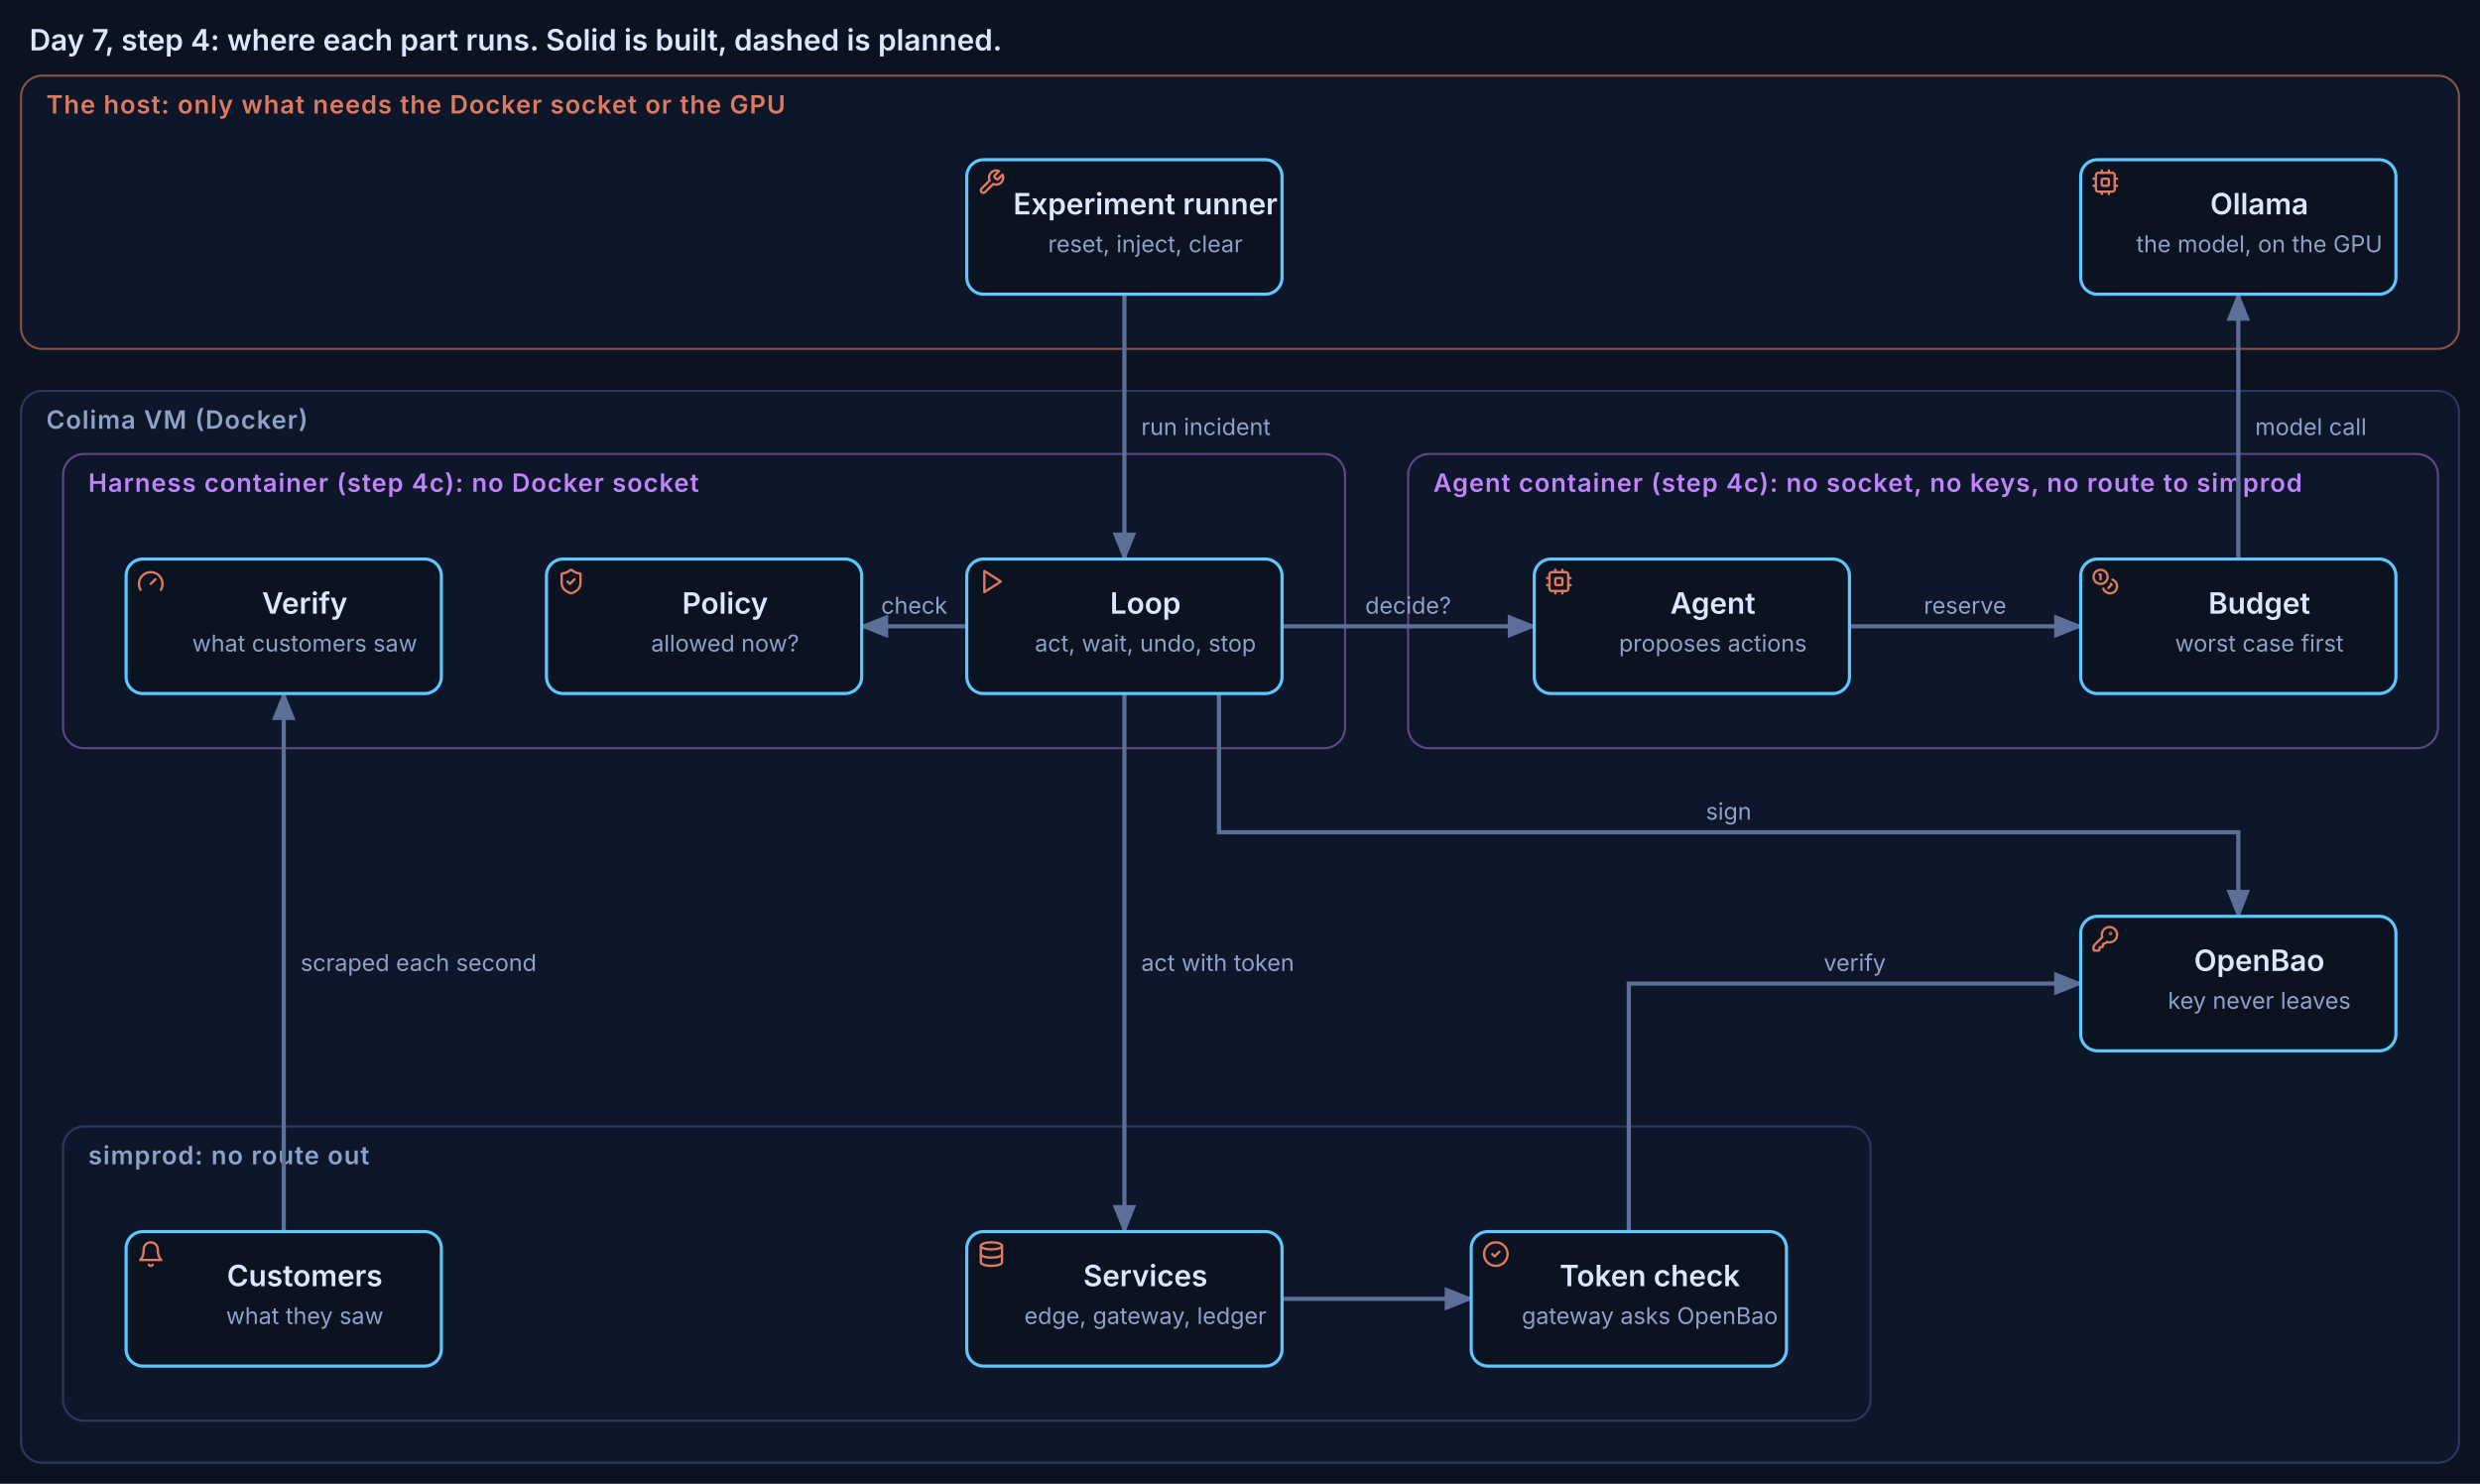
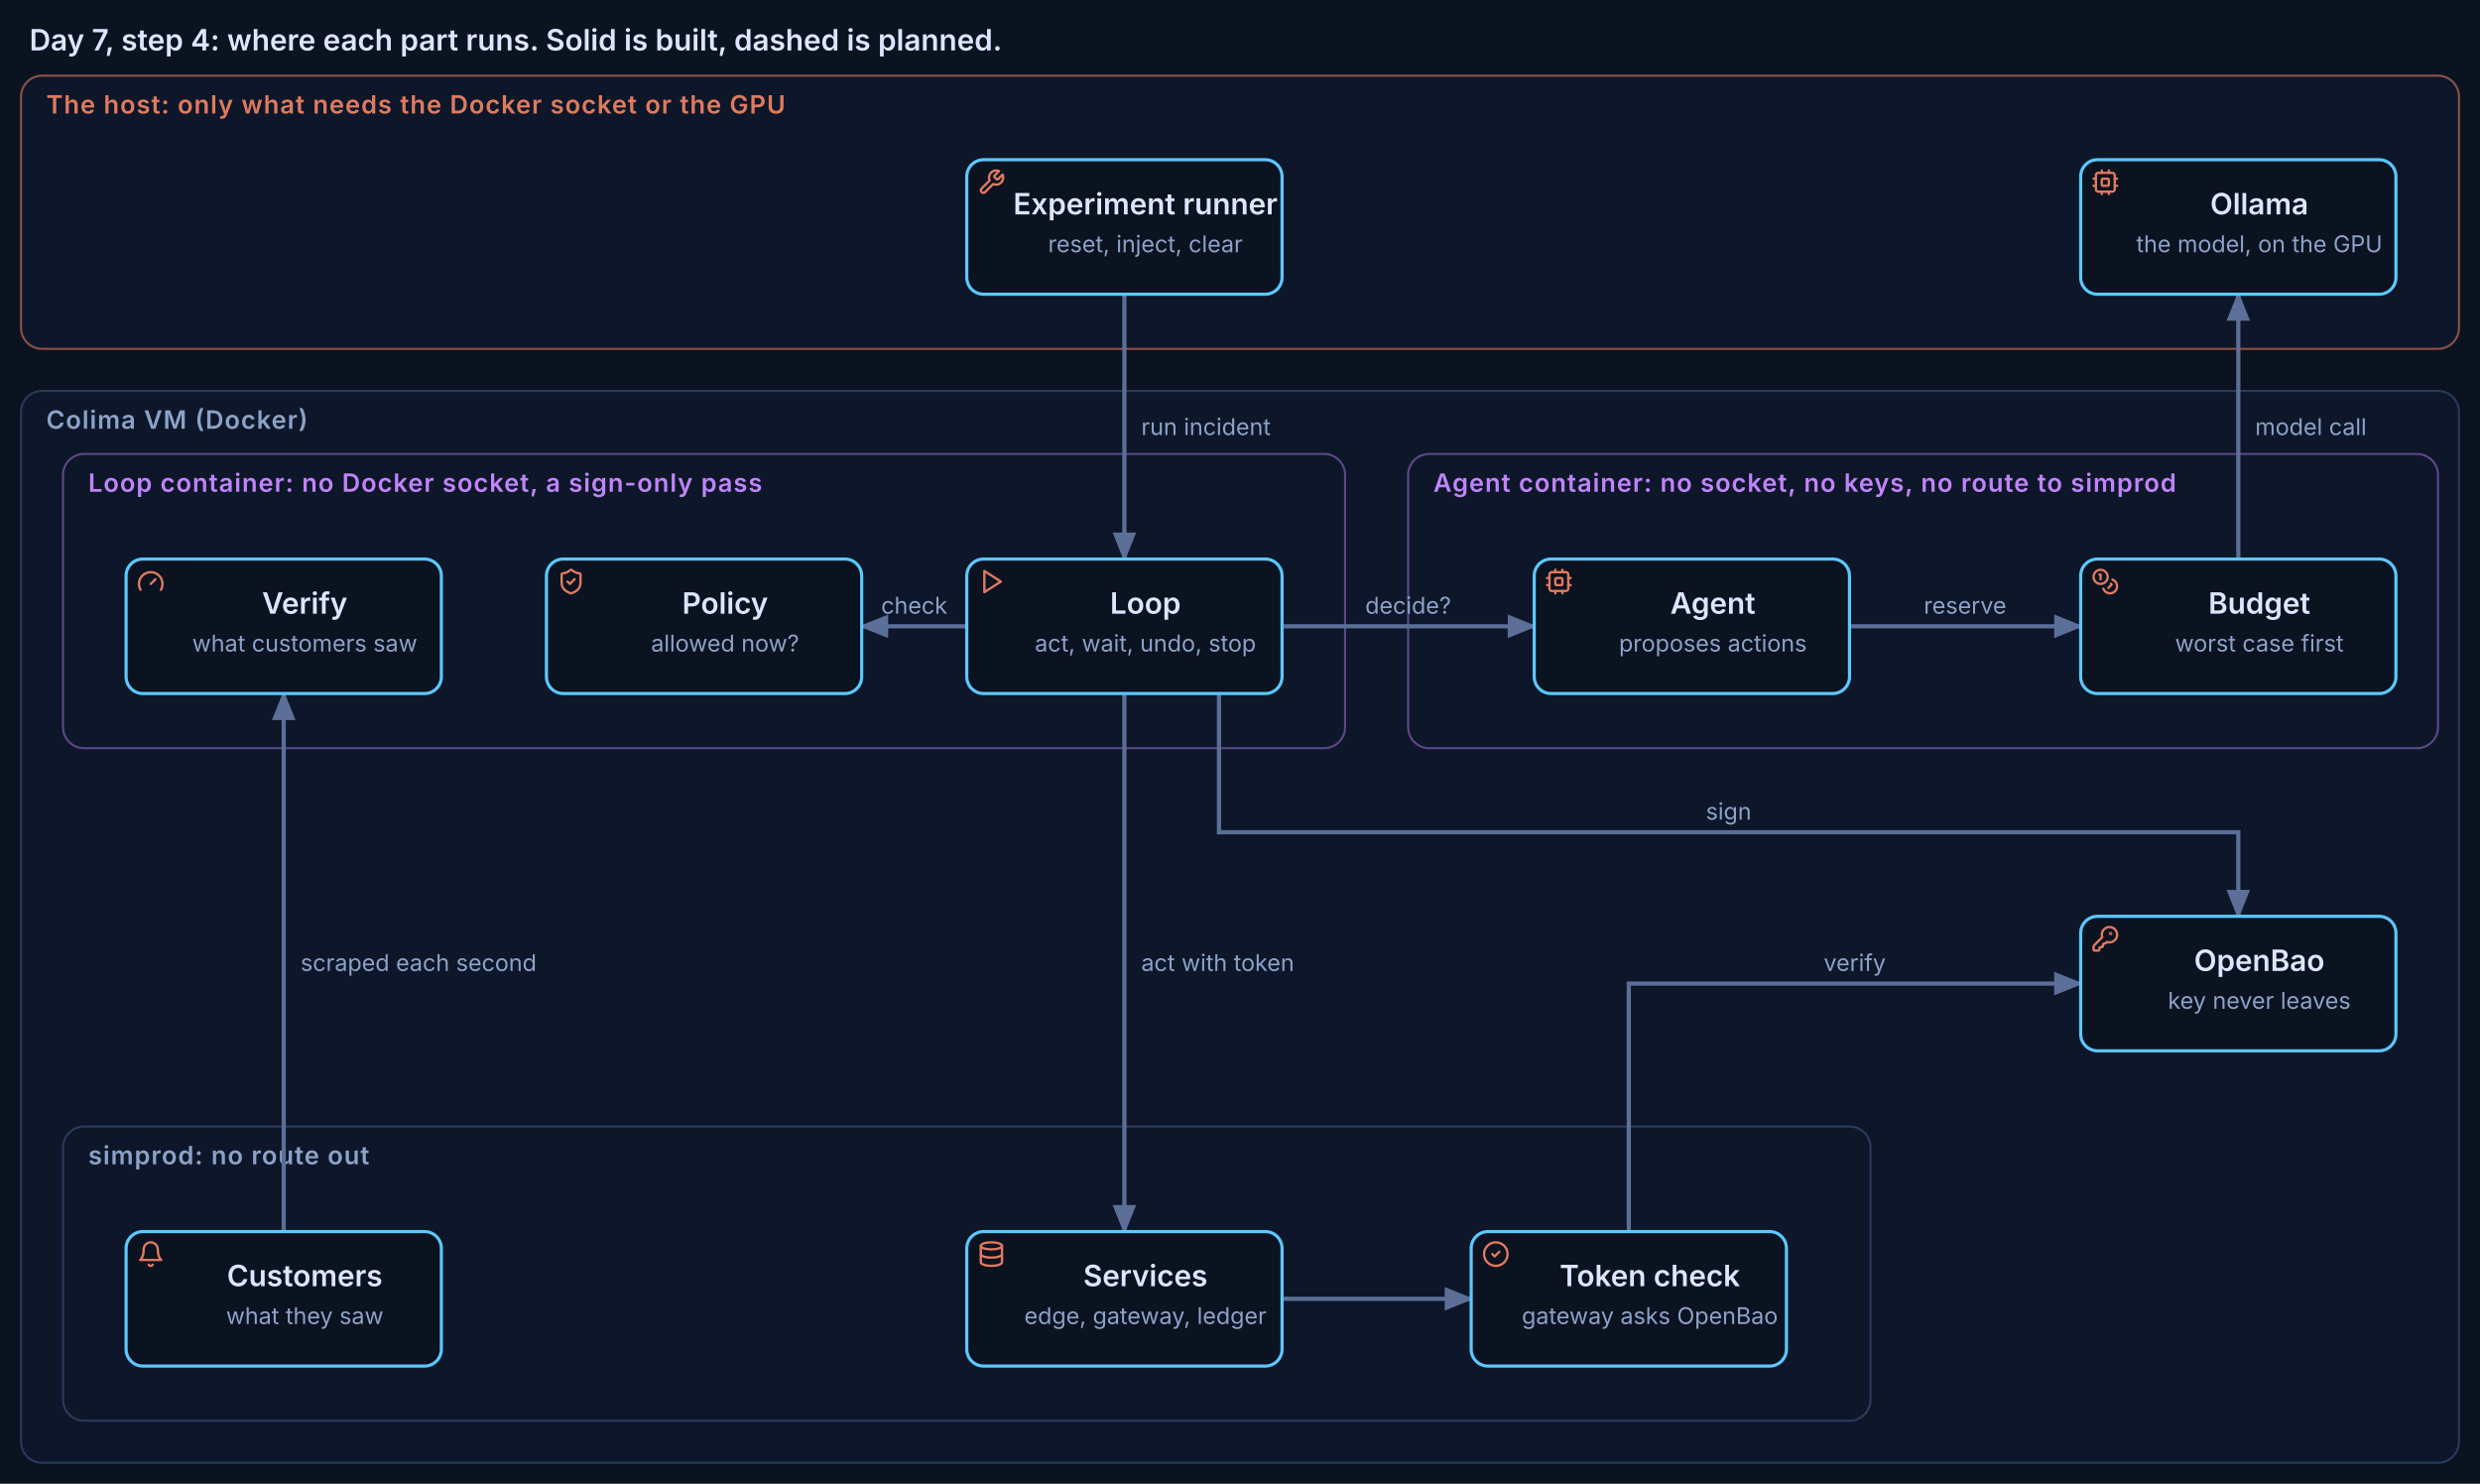
<svg xmlns="http://www.w3.org/2000/svg" class="dg" viewBox="0 -36 1180 706" width="1180" height="706" role="img" aria-label="Day 7, step 4: where each part runs. Solid is built, dashed is planned.">
  <style>
.dg-zone { fill: #0d1729; stroke: #2a3a5c; stroke-width: 1; }
.dg-zone.harness { stroke: #c084fc; stroke-opacity: .45; }
.dg-zone.human { stroke: #e07a5f; stroke-opacity: .6; }
.dg-zone-label { fill: #8da2c8; font-size: 12px; font-weight: 600; letter-spacing: .04em; }
.dg-zone-label.harness { fill: #c084fc; }
.dg-zone-label.human { fill: #e07a5f; }
.dg-box rect { fill: #0b1220; stroke: #5cc8ff; stroke-width: 1.5; }
.dg-box .dg-t { fill: #dbe6ff; font-size: 14px; font-weight: 600; text-anchor: middle; }
.dg-box .dg-s { fill: #8da2c8; font-size: 11px; text-anchor: middle; }
.dg-box.planned rect { stroke: #7f8fb0; stroke-dasharray: 5 4; }
.dg-box.planned .dg-t, .dg-box.planned .dg-s { fill: #7f8fb0; }
.dg-box .i { fill: none; stroke: #e07a5f; stroke-width: 2; stroke-linecap: round; stroke-linejoin: round; }
.dg-box.planned .i { stroke: #7f8fb0; }
.dg-edge { fill: none; stroke: #5b6f99; stroke-width: 2; marker-end: url(#dg-arrow); }
.dg-edge.planned { stroke: #7f8fb0; stroke-width: 1.5; stroke-dasharray: 5 5; marker-end: url(#dg-arrow-planned); }
.dg-edge-label { fill: #8da2c8; font-size: 11px; }  /* each label sets its own text-anchor */
.dg-caption { fill: #dbe6ff; font-size: 14px; font-weight: 600; }
.dg text { font-family: ui-sans-serif, system-ui, -apple-system, "Segoe UI", sans-serif; }
</style>
  <defs>
    <marker id="dg-arrow" viewBox="0 0 10 10" refX="9" refY="5" markerWidth="7" markerHeight="7" orient="auto">
      <path d="M0,1 L10,5 L0,9 z" fill="#5b6f99" />
    </marker>
    <marker id="dg-arrow-planned" viewBox="0 0 10 10" refX="9" refY="5" markerWidth="7" markerHeight="7" orient="auto">
      <path d="M0,1 L10,5 L0,9 z" fill="#7f8fb0" />
    </marker>
  </defs>
  <rect x="0" y="-36" width="1180" height="706" fill="#0b1220" />
  <text class="dg-caption" x="14" y="-12">Day 7, step 4: where each part runs. Solid is built, dashed is planned.</text>
  <rect class="dg-zone human" x="10" y="0" width="1160" height="130" rx="10" />
  <text class="dg-zone-label human" x="22" y="18">The host: only what needs the Docker socket or the GPU</text>
  <rect class="dg-zone" x="10" y="150" width="1160" height="510" rx="10" />
  <text class="dg-zone-label" x="22" y="168">Colima VM (Docker)</text>
  <rect class="dg-zone harness" x="30" y="180" width="610" height="140" rx="10" />
-   <text class="dg-zone-label harness" x="42" y="198">Harness container (step 4c): no Docker socket</text>
+   <text class="dg-zone-label harness" x="42" y="198">Loop container: no Docker socket, a sign-only pass</text>
  <rect class="dg-zone harness" x="670" y="180" width="490" height="140" rx="10" />
-   <text class="dg-zone-label harness" x="682" y="198">Agent container (step 4c): no socket, no keys, no route to simprod</text>
+   <text class="dg-zone-label harness" x="682" y="198">Agent container: no socket, no keys, no route to simprod</text>
  <rect class="dg-zone" x="30" y="500" width="860" height="140" rx="10" />
  <text class="dg-zone-label" x="42" y="518">simprod: no route out</text>
  <path class="dg-edge" d="M535,104 L535,230" />
  <text class="dg-edge-label" x="543" y="171" text-anchor="start">run incident</text>
  <path class="dg-edge" d="M460,262 L410,262" />
  <text class="dg-edge-label" x="435" y="256" text-anchor="middle">check</text>
  <path class="dg-edge" d="M610,262 L730,262" />
  <text class="dg-edge-label" x="670" y="256" text-anchor="middle">decide?</text>
  <path class="dg-edge" d="M880,262 L990,262" />
  <text class="dg-edge-label" x="935" y="256" text-anchor="middle">reserve</text>
  <path class="dg-edge" d="M1065,230 L1065,104" />
  <text class="dg-edge-label" x="1073" y="171" text-anchor="start">model call</text>
  <path class="dg-edge" d="M580,294 L580,360 L1065,360 L1065,400" />
  <text class="dg-edge-label" x="822.5" y="354" text-anchor="middle">sign</text>
  <path class="dg-edge" d="M535,294 L535,550" />
  <text class="dg-edge-label" x="543" y="426" text-anchor="start">act with token</text>
  <path class="dg-edge" d="M610,582 L700,582" />
  <path class="dg-edge" d="M775,550 L775,432 L990,432" />
  <text class="dg-edge-label" x="882.5" y="426" text-anchor="middle">verify</text>
  <path class="dg-edge" d="M135,550 L135,294" />
  <text class="dg-edge-label" x="143" y="426" text-anchor="start">scraped each second</text>
  <g class="dg-box">
    <rect x="460" y="40" width="150" height="64" rx="8" />
    <g transform="translate(465 44) scale(.56)">
      <path class="i" d="M14.7 6.3a1 1 0 0 0 0 1.4l1.6 1.6a1 1 0 0 0 1.4 0l3.77-3.77a6 6 0 0 1-7.94 7.94l-6.91 6.91a2.12 2.12 0 0 1-3-3l6.91-6.91a6 6 0 0 1 7.94-7.94l-3.76 3.76z" />
    </g>
    <text class="dg-t" x="545" y="66">Experiment runner</text>
    <text class="dg-s" x="545" y="84">reset, inject, clear</text>
  </g>
  <g class="dg-box">
    <rect x="990" y="40" width="150" height="64" rx="8" />
    <g transform="translate(995 44) scale(.56)">
      <rect class="i" width="16" height="16" x="4" y="4" rx="2" />
      <rect class="i" width="6" height="6" x="9" y="9" rx="1" />
      <path class="i" d="M15 2v2" />
      <path class="i" d="M15 20v2" />
      <path class="i" d="M2 15h2" />
      <path class="i" d="M2 9h2" />
      <path class="i" d="M20 15h2" />
      <path class="i" d="M20 9h2" />
      <path class="i" d="M9 2v2" />
      <path class="i" d="M9 20v2" />
    </g>
    <text class="dg-t" x="1075" y="66">Ollama</text>
    <text class="dg-s" x="1075" y="84">the model, on the GPU</text>
  </g>
  <g class="dg-box">
    <rect x="60" y="230" width="150" height="64" rx="8" />
    <g transform="translate(65 234) scale(.56)">
      <path class="i" d="m12 14 4-4" />
      <path class="i" d="M3.34 19a10 10 0 1 1 17.32 0" />
    </g>
    <text class="dg-t" x="145" y="256">Verify</text>
    <text class="dg-s" x="145" y="274">what customers saw</text>
  </g>
  <g class="dg-box">
    <rect x="260" y="230" width="150" height="64" rx="8" />
    <g transform="translate(265 234) scale(.56)">
      <path class="i" d="M20 13c0 5-3.5 7.5-7.66 8.95a1 1 0 0 1-.67-.01C7.5 20.5 4 18 4 13V6a1 1 0 0 1 1-1c2 0 4.5-1.2 6.24-2.72a1.17 1.17 0 0 1 1.52 0C14.51 3.81 17 5 19 5a1 1 0 0 1 1 1z" />
      <path class="i" d="m9 12 2 2 4-4" />
    </g>
    <text class="dg-t" x="345" y="256">Policy</text>
    <text class="dg-s" x="345" y="274">allowed now?</text>
  </g>
  <g class="dg-box">
    <rect x="460" y="230" width="150" height="64" rx="8" />
    <g transform="translate(465 234) scale(.56)">
      <polygon class="i" points="6 3 20 12 6 21 6 3" />
    </g>
    <text class="dg-t" x="545" y="256">Loop</text>
    <text class="dg-s" x="545" y="274">act, wait, undo, stop</text>
  </g>
  <g class="dg-box">
    <rect x="730" y="230" width="150" height="64" rx="8" />
    <g transform="translate(735 234) scale(.56)">
      <rect class="i" width="16" height="16" x="4" y="4" rx="2" />
      <rect class="i" width="6" height="6" x="9" y="9" rx="1" />
      <path class="i" d="M15 2v2" />
      <path class="i" d="M15 20v2" />
      <path class="i" d="M2 15h2" />
      <path class="i" d="M2 9h2" />
      <path class="i" d="M20 15h2" />
      <path class="i" d="M20 9h2" />
      <path class="i" d="M9 2v2" />
      <path class="i" d="M9 20v2" />
    </g>
    <text class="dg-t" x="815" y="256">Agent</text>
    <text class="dg-s" x="815" y="274">proposes actions</text>
  </g>
  <g class="dg-box">
    <rect x="990" y="230" width="150" height="64" rx="8" />
    <g transform="translate(995 234) scale(.56)">
      <circle class="i" cx="8" cy="8" r="6" />
      <path class="i" d="M18.09 10.37A6 6 0 1 1 10.34 18" />
      <path class="i" d="M7 6h1v4" />
      <path class="i" d="m16.71 13.88.7.71-2.82 2.82" />
    </g>
    <text class="dg-t" x="1075" y="256">Budget</text>
    <text class="dg-s" x="1075" y="274">worst case first</text>
  </g>
  <g class="dg-box">
    <rect x="990" y="400" width="150" height="64" rx="8" />
    <g transform="translate(995 404) scale(.56)">
      <path class="i" d="M2.586 17.414A2 2 0 0 0 2 18.828V21a1 1 0 0 0 1 1h3a1 1 0 0 0 1-1v-1a1 1 0 0 1 1-1h1a1 1 0 0 0 1-1v-1a1 1 0 0 1 1-1h.172a2 2 0 0 0 1.414-.586l.814-.814a6.5 6.5 0 1 0-4-4z" />
      <circle class="i" cx="16.5" cy="7.5" r=".5" />
    </g>
    <text class="dg-t" x="1075" y="426">OpenBao</text>
    <text class="dg-s" x="1075" y="444">key never leaves</text>
  </g>
  <g class="dg-box">
    <rect x="60" y="550" width="150" height="64" rx="8" />
    <g transform="translate(65 554) scale(.56)">
      <path class="i" d="M6 8a6 6 0 0 1 12 0c0 7 3 9 3 9H3s3-2 3-9" />
      <path class="i" d="M10.3 21a1.94 1.94 0 0 0 3.4 0" />
    </g>
    <text class="dg-t" x="145" y="576">Customers</text>
    <text class="dg-s" x="145" y="594">what they saw</text>
  </g>
  <g class="dg-box">
    <rect x="460" y="550" width="150" height="64" rx="8" />
    <g transform="translate(465 554) scale(.56)">
      <ellipse class="i" cx="12" cy="5" rx="9" ry="3" />
      <path class="i" d="M3 5V19A9 3 0 0 0 21 19V5" />
      <path class="i" d="M3 12A9 3 0 0 0 21 12" />
    </g>
    <text class="dg-t" x="545" y="576">Services</text>
    <text class="dg-s" x="545" y="594">edge, gateway, ledger</text>
  </g>
  <g class="dg-box">
    <rect x="700" y="550" width="150" height="64" rx="8" />
    <g transform="translate(705 554) scale(.56)">
      <circle class="i" cx="12" cy="12" r="10" />
      <path class="i" d="m9 12 2 2 4-4" />
    </g>
    <text class="dg-t" x="785" y="576">Token check</text>
    <text class="dg-s" x="785" y="594">gateway asks OpenBao</text>
  </g>
</svg>
